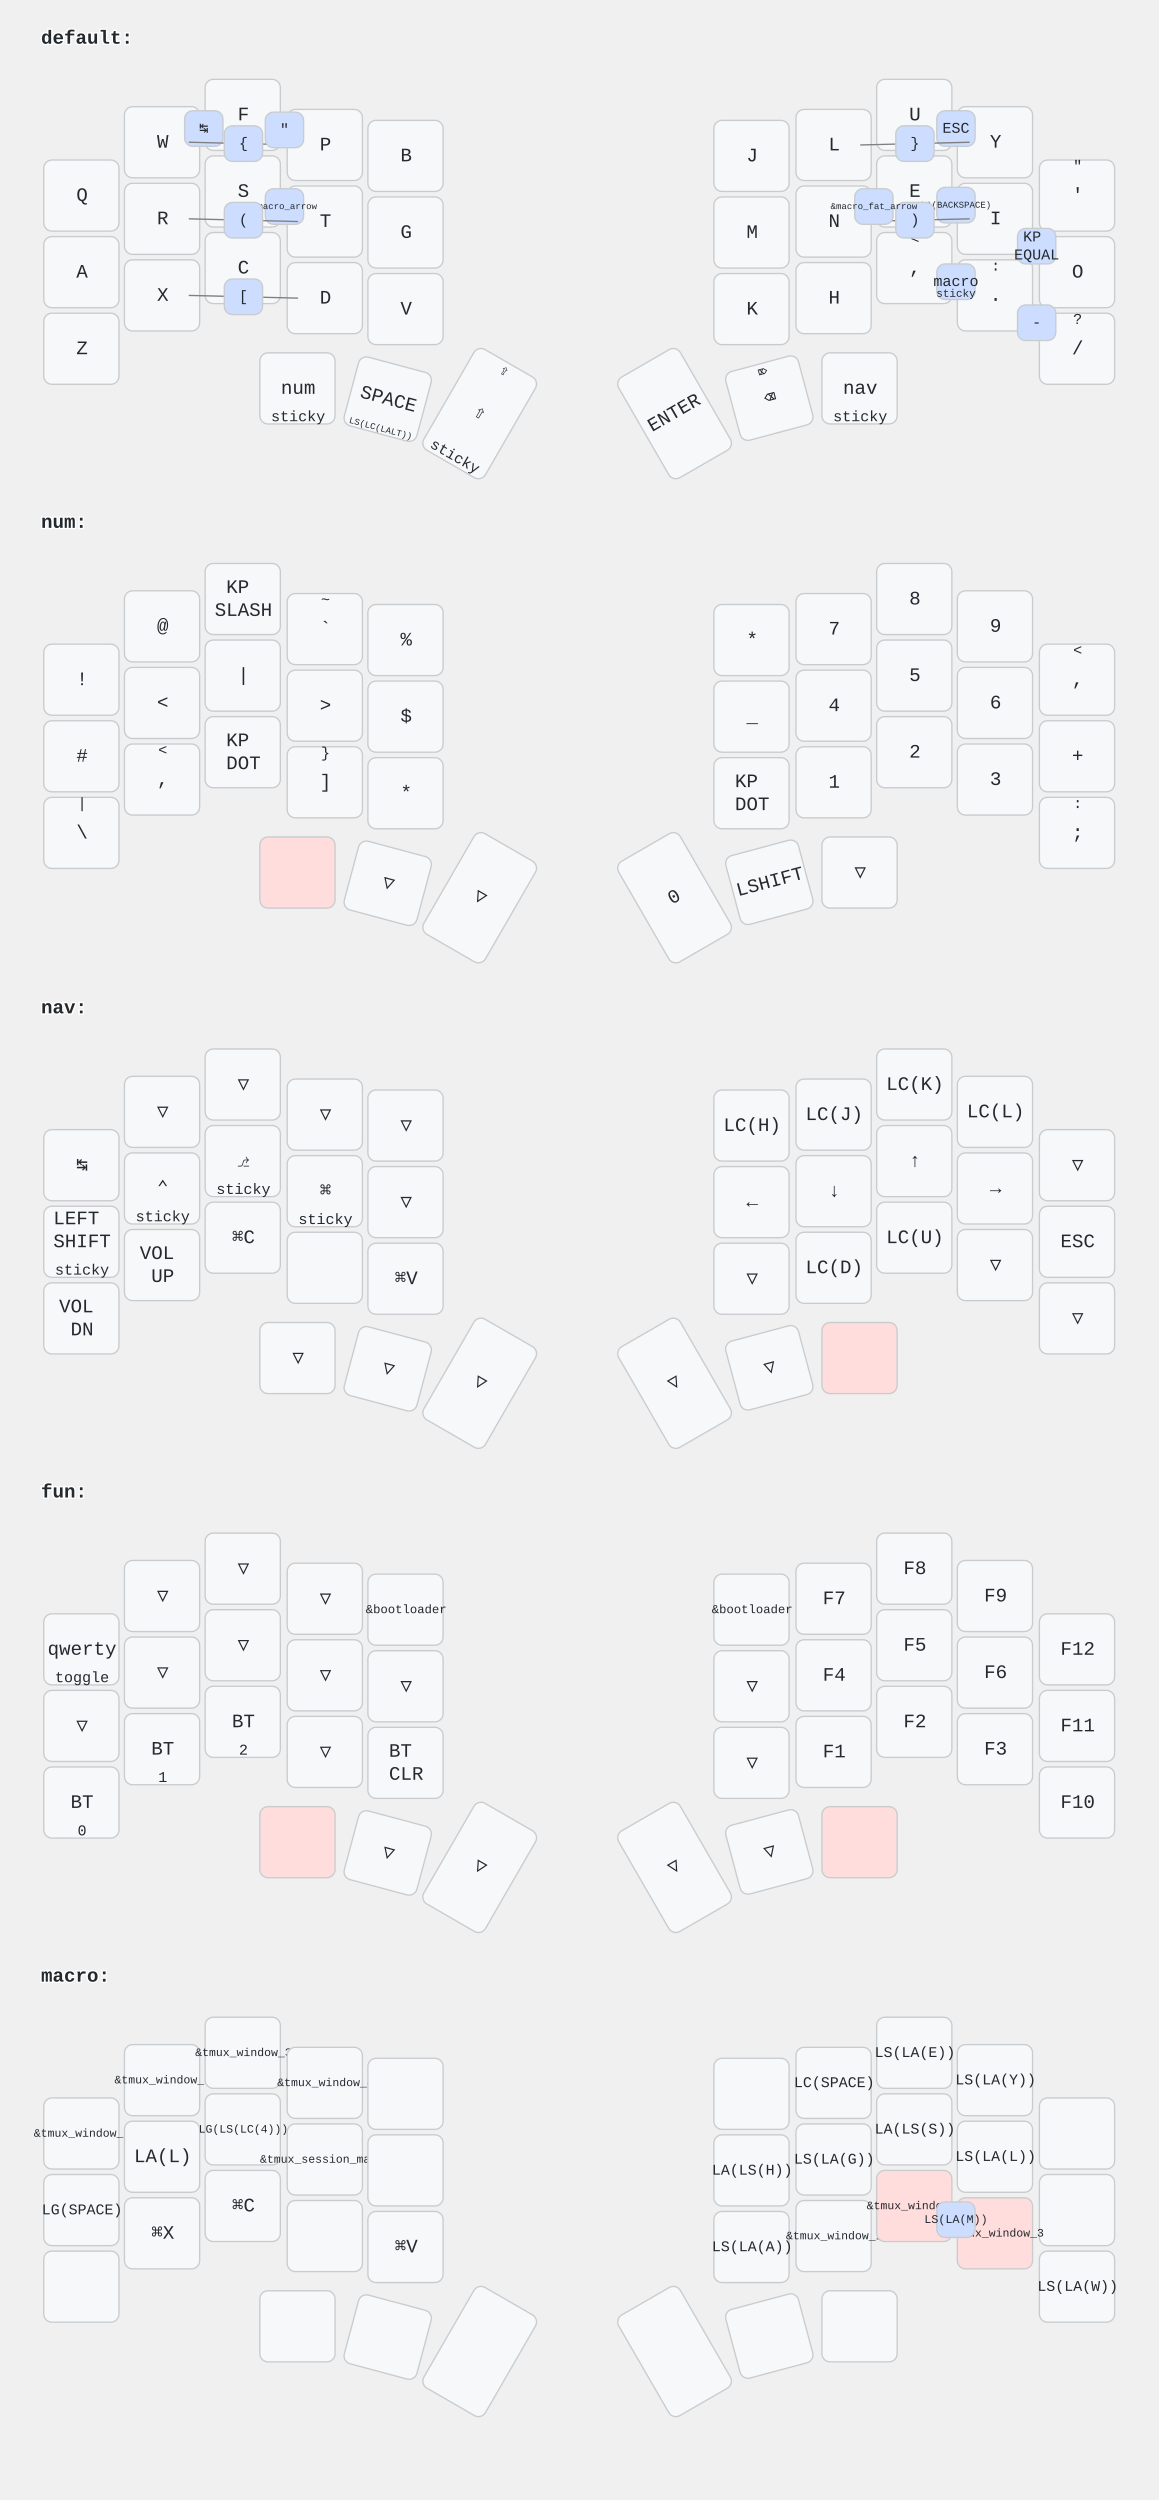
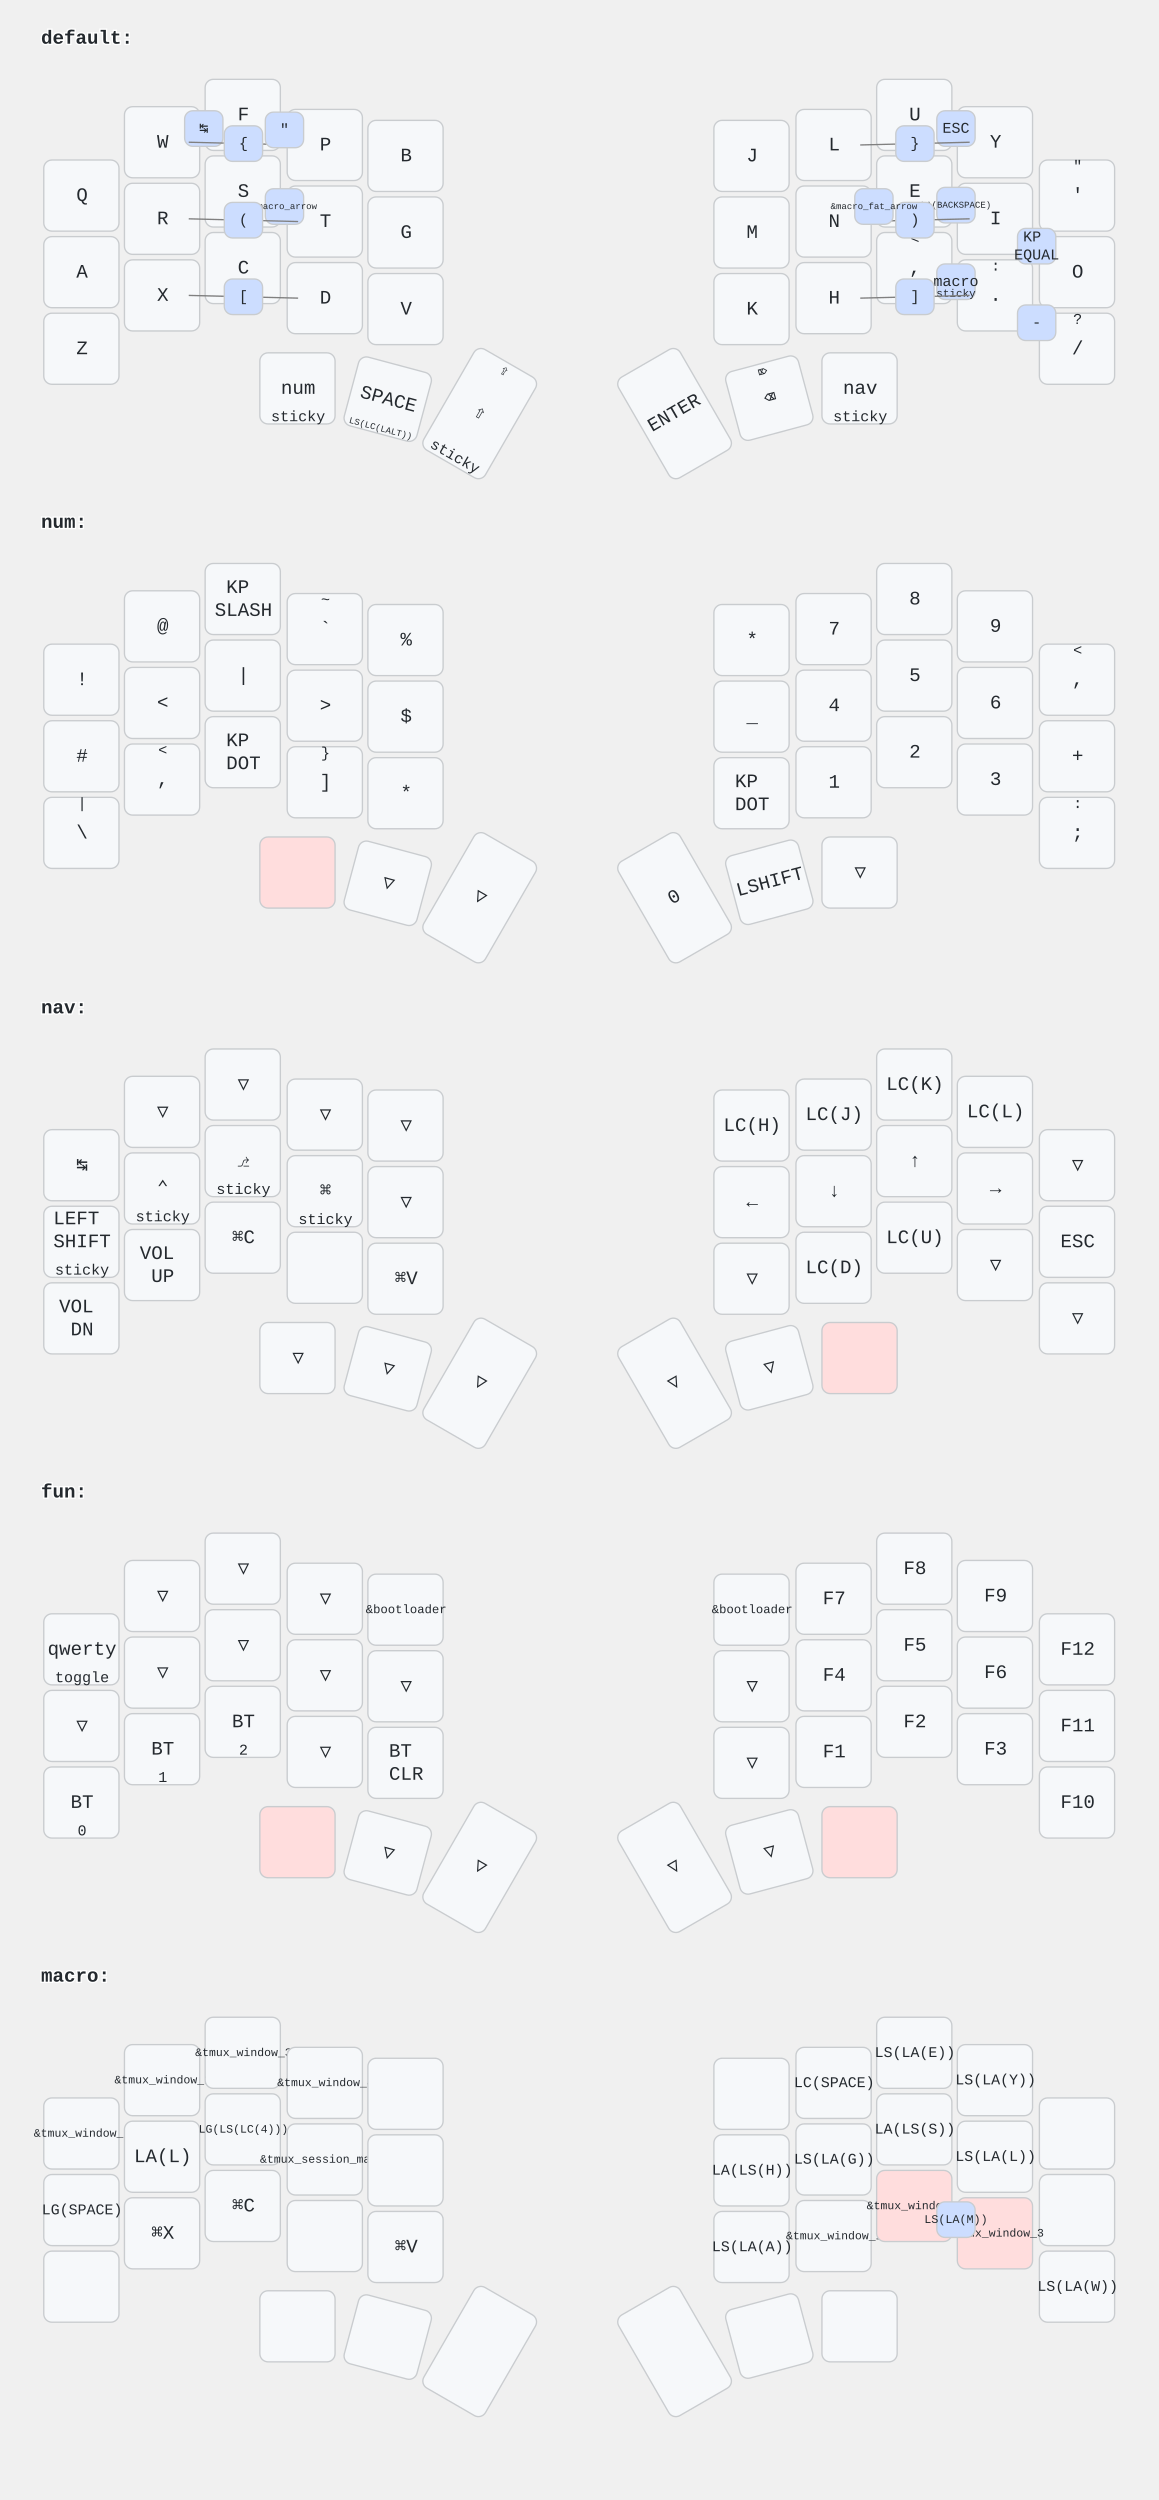
<svg xmlns="http://www.w3.org/2000/svg" width="847" height="1828" viewBox="0 0 847 1828" class="keymap">
  <style>/* font and background color specifications */
svg {
    font-family: SFMono-Regular,Consolas,Liberation Mono,Menlo,monospace;
    font-size: 14px;
    font-kerning: normal;
    text-rendering: optimizeLegibility;
    fill: #24292e;
}

/* default key styling */
rect {
    fill: #f6f8fa;
    stroke: #c9cccf;
    stroke-width: 1;
}

/* color accent for combo boxes */
rect.combo {
    fill: #cdf;
}

/* color accent for held keys */
rect.held, rect.combo.held {
    fill: #fdd;
}

/* color accent for ghost (optional) keys */
rect.ghost, rect.combo.ghost {
    fill: #ddd;
}

text {
    text-anchor: middle;
    dominant-baseline: middle;
}

/* styling for layer labels */
text.label {
    font-weight: bold;
    text-anchor: start;
    stroke: white;
    stroke-width: 2;
    paint-order: stroke;
}

/* styling for combo tap, and key hold/shifted label text */
text.combo, text.hold, text.shifted {
    font-size: 11px;
}

text.hold {
    text-anchor: middle;
    dominant-baseline: auto;
}

text.shifted {
    text-anchor: middle;
    dominant-baseline: hanging;
}

/* styling for hold/shifted label text in combo box */
text.combo.hold, text.combo.shifted {
    font-size: 8px;
}

/* styling for combo dendrons */
path {
    stroke-width: 1;
    stroke: gray;
    fill: none;
}
</style>
  <g transform="translate(30, 0)" class="layer-default">
    <text x="0" y="28" class="label">default:</text>
    <g transform="translate(0, 56)">
      <g transform="translate(30, 87)" class="key keypos-0">
        <rect rx="6" ry="6" x="-28" y="-26" width="55" height="52" class="key" />
        <text x="0" y="0" class="key tap">Q</text>
      </g>
      <g transform="translate(89, 48)" class="key keypos-1">
        <rect rx="6" ry="6" x="-28" y="-26" width="55" height="52" class="key" />
        <text x="0" y="0" class="key tap">W</text>
      </g>
      <g transform="translate(148, 28)" class="key keypos-2">
        <rect rx="6" ry="6" x="-28" y="-26" width="55" height="52" class="key" />
        <text x="0" y="0" class="key tap">F</text>
      </g>
      <g transform="translate(208, 50)" class="key keypos-3">
        <rect rx="6" ry="6" x="-28" y="-26" width="55" height="52" class="key" />
        <text x="0" y="0" class="key tap">P</text>
      </g>
      <g transform="translate(267, 58)" class="key keypos-4">
        <rect rx="6" ry="6" x="-28" y="-26" width="55" height="52" class="key" />
        <text x="0" y="0" class="key tap">B</text>
      </g>
      <g transform="translate(520, 58)" class="key keypos-5">
        <rect rx="6" ry="6" x="-28" y="-26" width="55" height="52" class="key" />
        <text x="0" y="0" class="key tap">J</text>
      </g>
      <g transform="translate(580, 50)" class="key keypos-6">
        <rect rx="6" ry="6" x="-28" y="-26" width="55" height="52" class="key" />
        <text x="0" y="0" class="key tap">L</text>
      </g>
      <g transform="translate(639, 28)" class="key keypos-7">
        <rect rx="6" ry="6" x="-28" y="-26" width="55" height="52" class="key" />
        <text x="0" y="0" class="key tap">U</text>
      </g>
      <g transform="translate(698, 48)" class="key keypos-8">
        <rect rx="6" ry="6" x="-28" y="-26" width="55" height="52" class="key" />
        <text x="0" y="0" class="key tap">Y</text>
      </g>
      <g transform="translate(758, 87)" class="key keypos-9">
        <rect rx="6" ry="6" x="-28" y="-26" width="55" height="52" class="key" />
        <text x="0" y="0" class="key tap">'</text>
        <text x="0" y="-24" class="key shifted">"</text>
      </g>
      <g transform="translate(30, 143)" class="key keypos-10">
        <rect rx="6" ry="6" x="-28" y="-26" width="55" height="52" class="key" />
        <text x="0" y="0" class="key tap">A</text>
      </g>
      <g transform="translate(89, 104)" class="key keypos-11">
        <rect rx="6" ry="6" x="-28" y="-26" width="55" height="52" class="key" />
        <text x="0" y="0" class="key tap">R</text>
      </g>
      <g transform="translate(148, 84)" class="key keypos-12">
        <rect rx="6" ry="6" x="-28" y="-26" width="55" height="52" class="key" />
        <text x="0" y="0" class="key tap">S</text>
      </g>
      <g transform="translate(208, 106)" class="key keypos-13">
        <rect rx="6" ry="6" x="-28" y="-26" width="55" height="52" class="key" />
        <text x="0" y="0" class="key tap">T</text>
      </g>
      <g transform="translate(267, 114)" class="key keypos-14">
        <rect rx="6" ry="6" x="-28" y="-26" width="55" height="52" class="key" />
        <text x="0" y="0" class="key tap">G</text>
      </g>
      <g transform="translate(520, 114)" class="key keypos-15">
        <rect rx="6" ry="6" x="-28" y="-26" width="55" height="52" class="key" />
        <text x="0" y="0" class="key tap">M</text>
      </g>
      <g transform="translate(580, 106)" class="key keypos-16">
        <rect rx="6" ry="6" x="-28" y="-26" width="55" height="52" class="key" />
        <text x="0" y="0" class="key tap">N</text>
      </g>
      <g transform="translate(639, 84)" class="key keypos-17">
        <rect rx="6" ry="6" x="-28" y="-26" width="55" height="52" class="key" />
        <text x="0" y="0" class="key tap">E</text>
      </g>
      <g transform="translate(698, 104)" class="key keypos-18">
        <rect rx="6" ry="6" x="-28" y="-26" width="55" height="52" class="key" />
        <text x="0" y="0" class="key tap">I</text>
      </g>
      <g transform="translate(758, 143)" class="key keypos-19">
        <rect rx="6" ry="6" x="-28" y="-26" width="55" height="52" class="key" />
        <text x="0" y="0" class="key tap">O</text>
      </g>
      <g transform="translate(30, 199)" class="key keypos-20">
        <rect rx="6" ry="6" x="-28" y="-26" width="55" height="52" class="key" />
        <text x="0" y="0" class="key tap">Z</text>
      </g>
      <g transform="translate(89, 160)" class="key keypos-21">
        <rect rx="6" ry="6" x="-28" y="-26" width="55" height="52" class="key" />
        <text x="0" y="0" class="key tap">X</text>
      </g>
      <g transform="translate(148, 140)" class="key keypos-22">
        <rect rx="6" ry="6" x="-28" y="-26" width="55" height="52" class="key" />
        <text x="0" y="0" class="key tap">C</text>
      </g>
      <g transform="translate(208, 162)" class="key keypos-23">
        <rect rx="6" ry="6" x="-28" y="-26" width="55" height="52" class="key" />
        <text x="0" y="0" class="key tap">D</text>
      </g>
      <g transform="translate(267, 170)" class="key keypos-24">
        <rect rx="6" ry="6" x="-28" y="-26" width="55" height="52" class="key" />
        <text x="0" y="0" class="key tap">V</text>
      </g>
      <g transform="translate(520, 170)" class="key keypos-25">
        <rect rx="6" ry="6" x="-28" y="-26" width="55" height="52" class="key" />
        <text x="0" y="0" class="key tap">K</text>
      </g>
      <g transform="translate(580, 162)" class="key keypos-26">
        <rect rx="6" ry="6" x="-28" y="-26" width="55" height="52" class="key" />
        <text x="0" y="0" class="key tap">H</text>
      </g>
      <g transform="translate(639, 140)" class="key keypos-27">
        <rect rx="6" ry="6" x="-28" y="-26" width="55" height="52" class="key" />
        <text x="0" y="0" class="key tap">,</text>
        <text x="0" y="-24" class="key shifted">&lt;</text>
      </g>
      <g transform="translate(698, 160)" class="key keypos-28">
        <rect rx="6" ry="6" x="-28" y="-26" width="55" height="52" class="key" />
        <text x="0" y="0" class="key tap">.</text>
        <text x="0" y="-24" class="key shifted">:</text>
      </g>
      <g transform="translate(758, 199)" class="key keypos-29">
        <rect rx="6" ry="6" x="-28" y="-26" width="55" height="52" class="key" />
        <text x="0" y="0" class="key tap">/</text>
        <text x="0" y="-24" class="key shifted">?</text>
      </g>
      <g transform="translate(188, 228)" class="key keypos-30">
        <rect rx="6" ry="6" x="-28" y="-26" width="55" height="52" class="key" />
        <text x="0" y="0" class="key tap">num</text>
        <text x="0" y="24" class="key hold">sticky</text>
      </g>
      <g transform="translate(254, 236) rotate(15.0)" class="key keypos-31">
        <rect rx="6" ry="6" x="-28" y="-26" width="55" height="52" class="key" />
        <text x="0" y="0" class="key tap">SPACE</text>
        <text x="0" y="24" class="key hold">
          <tspan style="font-size: 60%">LS(LC(LALT))</tspan>
        </text>
      </g>
      <g transform="translate(321, 246) rotate(30.0)" class="key keypos-32">
        <rect rx="6" ry="6" x="-26" y="-42" width="52" height="85" class="key" />
        <text x="0" y="0" class="key tap">⇧</text>
        <text x="0" y="40" class="key hold">sticky</text>
        <text x="0" y="-40" class="key shifted">⇪</text>
      </g>
      <g transform="translate(463, 246) rotate(-30.0)" class="key keypos-33">
        <rect rx="6" ry="6" x="-26" y="-42" width="52" height="85" class="key" />
        <text x="0" y="0" class="key tap">ENTER</text>
      </g>
      <g transform="translate(533, 235) rotate(-15.0)" class="key keypos-34">
        <rect rx="6" ry="6" x="-28" y="-26" width="55" height="52" class="key" />
        <text x="0" y="0" class="key tap">⌫</text>
        <text x="0" y="-24" class="key shifted">⌦</text>
      </g>
      <g transform="translate(599, 228)" class="key keypos-35">
        <rect rx="6" ry="6" x="-28" y="-26" width="55" height="52" class="key" />
        <text x="0" y="0" class="key tap">nav</text>
        <text x="0" y="24" class="key hold">sticky</text>
      </g>
      <g class="combo combopos-0">
        <rect rx="6" ry="6" x="105" y="25" width="28" height="26" class="combo" />
        <text x="119" y="38" class="combo tap">↹</text>
      </g>
      <g class="combo combopos-1">
        <rect rx="6" ry="6" x="655" y="25" width="28" height="26" class="combo" />
        <text x="669" y="38" class="combo tap">ESC</text>
      </g>
      <g class="combo combopos-2">
        <rect rx="6" ry="6" x="655" y="137" width="28" height="26" class="combo" />
        <text x="669" y="150" class="combo tap">macro</text>
        <text x="669" y="161" class="combo hold">sticky</text>
      </g>
      <g class="combo combopos-3">
        <rect rx="6" ry="6" x="164" y="82" width="28" height="26" class="combo" />
        <text x="178" y="95" class="combo tap">
          <tspan style="font-size: 60%">&amp;macro_arrow</tspan>
        </text>
      </g>
      <g class="combo combopos-4">
        <path d="M148,105 l-40,-1" class="combo" />
        <path d="M148,105 l40,1" class="combo" />
        <rect rx="6" ry="6" x="134" y="92" width="28" height="26" class="combo" />
        <text x="148" y="105" class="combo tap">(</text>
      </g>
      <g class="combo combopos-5">
        <path d="M148,49 l-40,-1" class="combo" />
        <path d="M148,49 l40,1" class="combo" />
        <rect rx="6" ry="6" x="134" y="36" width="28" height="26" class="combo" />
        <text x="148" y="49" class="combo tap">{</text>
      </g>
      <g class="combo combopos-6">
        <path d="M148,161 l-40,-1" class="combo" />
        <path d="M148,161 l40,1" class="combo" />
        <rect rx="6" ry="6" x="134" y="148" width="28" height="26" class="combo" />
        <text x="148" y="161" class="combo tap">[</text>
      </g>
      <g class="combo combopos-7">
        <rect rx="6" ry="6" x="714" y="111" width="28" height="26" class="combo" />
        <text x="728" y="124" class="combo tap">
          <tspan x="728" dy="-0.6em">KP</tspan>
          <tspan x="728" dy="1.2em">EQUAL</tspan>
        </text>
      </g>
      <g class="combo combopos-8">
        <rect rx="6" ry="6" x="655" y="81" width="28" height="26" class="combo" />
        <text x="669" y="94" class="combo tap">
          <tspan style="font-size: 60%">LA(BACKSPACE)</tspan>
        </text>
      </g>
      <g class="combo combopos-9">
        <rect rx="6" ry="6" x="164" y="26" width="28" height="26" class="combo" />
        <text x="178" y="39" class="combo tap">"</text>
      </g>
      <g class="combo combopos-10">
        <path d="M639,105 l40,-1" class="combo" />
        <path d="M639,105 l-40,1" class="combo" />
        <rect rx="6" ry="6" x="625" y="92" width="28" height="26" class="combo" />
        <text x="639" y="105" class="combo tap">)</text>
      </g>
      <g class="combo combopos-11">
        <rect rx="6" ry="6" x="595" y="82" width="28" height="26" class="combo" />
        <text x="609" y="95" class="combo tap">
          <tspan style="font-size: 60%">&amp;macro_fat_arrow</tspan>
        </text>
      </g>
      <g class="combo combopos-12">
        <path d="M639,49 l-40,1" class="combo" />
        <path d="M639,49 l40,-1" class="combo" />
        <rect rx="6" ry="6" x="625" y="36" width="28" height="26" class="combo" />
        <text x="639" y="49" class="combo tap">}</text>
      </g>
      <g class="combo combopos-13">
        <rect rx="6" ry="6" x="714" y="167" width="28" height="26" class="combo" />
        <text x="728" y="180" class="combo tap">-</text>
      </g>
+       <g class="combo combopos-14">
+         <path d="M639,161 l-40,1" class="combo" />
+         <path d="M639,161 l40,-1" class="combo" />
+         <rect rx="6" ry="6" x="625" y="148" width="28" height="26" class="combo" />
+         <text x="639" y="161" class="combo tap">]</text>
+       </g>
    </g>
  </g>
  <g transform="translate(30, 354)" class="layer-num">
    <text x="0" y="28" class="label">num:</text>
    <g transform="translate(0, 56)">
      <g transform="translate(30, 87)" class="key keypos-0">
        <rect rx="6" ry="6" x="-28" y="-26" width="55" height="52" class="key" />
        <text x="0" y="0" class="key tap">!</text>
      </g>
      <g transform="translate(89, 48)" class="key keypos-1">
        <rect rx="6" ry="6" x="-28" y="-26" width="55" height="52" class="key" />
        <text x="0" y="0" class="key tap">@</text>
      </g>
      <g transform="translate(148, 28)" class="key keypos-2">
        <rect rx="6" ry="6" x="-28" y="-26" width="55" height="52" class="key" />
        <text x="0" y="0" class="key tap">
          <tspan x="0" dy="-0.6em">KP</tspan>
          <tspan x="0" dy="1.2em">SLASH</tspan>
        </text>
      </g>
      <g transform="translate(208, 50)" class="key keypos-3">
        <rect rx="6" ry="6" x="-28" y="-26" width="55" height="52" class="key" />
        <text x="0" y="0" class="key tap">`</text>
        <text x="0" y="-24" class="key shifted">~</text>
      </g>
      <g transform="translate(267, 58)" class="key keypos-4">
        <rect rx="6" ry="6" x="-28" y="-26" width="55" height="52" class="key" />
        <text x="0" y="0" class="key tap">%</text>
      </g>
      <g transform="translate(520, 58)" class="key keypos-5">
        <rect rx="6" ry="6" x="-28" y="-26" width="55" height="52" class="key" />
        <text x="0" y="0" class="key tap">*</text>
      </g>
      <g transform="translate(580, 50)" class="key keypos-6">
        <rect rx="6" ry="6" x="-28" y="-26" width="55" height="52" class="key" />
        <text x="0" y="0" class="key tap">7</text>
      </g>
      <g transform="translate(639, 28)" class="key keypos-7">
        <rect rx="6" ry="6" x="-28" y="-26" width="55" height="52" class="key" />
        <text x="0" y="0" class="key tap">8</text>
      </g>
      <g transform="translate(698, 48)" class="key keypos-8">
        <rect rx="6" ry="6" x="-28" y="-26" width="55" height="52" class="key" />
        <text x="0" y="0" class="key tap">9</text>
      </g>
      <g transform="translate(758, 87)" class="key keypos-9">
        <rect rx="6" ry="6" x="-28" y="-26" width="55" height="52" class="key" />
        <text x="0" y="0" class="key tap">,</text>
        <text x="0" y="-24" class="key shifted">&lt;</text>
      </g>
      <g transform="translate(30, 143)" class="key keypos-10">
        <rect rx="6" ry="6" x="-28" y="-26" width="55" height="52" class="key" />
        <text x="0" y="0" class="key tap">#</text>
      </g>
      <g transform="translate(89, 104)" class="key keypos-11">
        <rect rx="6" ry="6" x="-28" y="-26" width="55" height="52" class="key" />
        <text x="0" y="0" class="key tap">&lt;</text>
      </g>
      <g transform="translate(148, 84)" class="key keypos-12">
        <rect rx="6" ry="6" x="-28" y="-26" width="55" height="52" class="key" />
        <text x="0" y="0" class="key tap">|</text>
      </g>
      <g transform="translate(208, 106)" class="key keypos-13">
        <rect rx="6" ry="6" x="-28" y="-26" width="55" height="52" class="key" />
        <text x="0" y="0" class="key tap">&gt;</text>
      </g>
      <g transform="translate(267, 114)" class="key keypos-14">
        <rect rx="6" ry="6" x="-28" y="-26" width="55" height="52" class="key" />
        <text x="0" y="0" class="key tap">$</text>
      </g>
      <g transform="translate(520, 114)" class="key keypos-15">
        <rect rx="6" ry="6" x="-28" y="-26" width="55" height="52" class="key" />
        <text x="0" y="0" class="key tap">_</text>
      </g>
      <g transform="translate(580, 106)" class="key keypos-16">
        <rect rx="6" ry="6" x="-28" y="-26" width="55" height="52" class="key" />
        <text x="0" y="0" class="key tap">4</text>
      </g>
      <g transform="translate(639, 84)" class="key keypos-17">
        <rect rx="6" ry="6" x="-28" y="-26" width="55" height="52" class="key" />
        <text x="0" y="0" class="key tap">5</text>
      </g>
      <g transform="translate(698, 104)" class="key keypos-18">
        <rect rx="6" ry="6" x="-28" y="-26" width="55" height="52" class="key" />
        <text x="0" y="0" class="key tap">6</text>
      </g>
      <g transform="translate(758, 143)" class="key keypos-19">
        <rect rx="6" ry="6" x="-28" y="-26" width="55" height="52" class="key" />
        <text x="0" y="0" class="key tap">+</text>
      </g>
      <g transform="translate(30, 199)" class="key keypos-20">
        <rect rx="6" ry="6" x="-28" y="-26" width="55" height="52" class="key" />
        <text x="0" y="0" class="key tap">\</text>
        <text x="0" y="-24" class="key shifted">|</text>
      </g>
      <g transform="translate(89, 160)" class="key keypos-21">
        <rect rx="6" ry="6" x="-28" y="-26" width="55" height="52" class="key" />
        <text x="0" y="0" class="key tap">,</text>
        <text x="0" y="-24" class="key shifted">&lt;</text>
      </g>
      <g transform="translate(148, 140)" class="key keypos-22">
        <rect rx="6" ry="6" x="-28" y="-26" width="55" height="52" class="key" />
        <text x="0" y="0" class="key tap">
          <tspan x="0" dy="-0.6em">KP</tspan>
          <tspan x="0" dy="1.2em">DOT</tspan>
        </text>
      </g>
      <g transform="translate(208, 162)" class="key keypos-23">
        <rect rx="6" ry="6" x="-28" y="-26" width="55" height="52" class="key" />
        <text x="0" y="0" class="key tap">]</text>
        <text x="0" y="-24" class="key shifted">}</text>
      </g>
      <g transform="translate(267, 170)" class="key keypos-24">
        <rect rx="6" ry="6" x="-28" y="-26" width="55" height="52" class="key" />
        <text x="0" y="0" class="key tap">*</text>
      </g>
      <g transform="translate(520, 170)" class="key keypos-25">
        <rect rx="6" ry="6" x="-28" y="-26" width="55" height="52" class="key" />
        <text x="0" y="0" class="key tap">
          <tspan x="0" dy="-0.6em">KP</tspan>
          <tspan x="0" dy="1.2em">DOT</tspan>
        </text>
      </g>
      <g transform="translate(580, 162)" class="key keypos-26">
        <rect rx="6" ry="6" x="-28" y="-26" width="55" height="52" class="key" />
        <text x="0" y="0" class="key tap">1</text>
      </g>
      <g transform="translate(639, 140)" class="key keypos-27">
        <rect rx="6" ry="6" x="-28" y="-26" width="55" height="52" class="key" />
        <text x="0" y="0" class="key tap">2</text>
      </g>
      <g transform="translate(698, 160)" class="key keypos-28">
        <rect rx="6" ry="6" x="-28" y="-26" width="55" height="52" class="key" />
        <text x="0" y="0" class="key tap">3</text>
      </g>
      <g transform="translate(758, 199)" class="key keypos-29">
        <rect rx="6" ry="6" x="-28" y="-26" width="55" height="52" class="key" />
        <text x="0" y="0" class="key tap">;</text>
        <text x="0" y="-24" class="key shifted">:</text>
      </g>
      <g transform="translate(188, 228)" class="key held keypos-30">
        <rect rx="6" ry="6" x="-28" y="-26" width="55" height="52" class="key held" />
      </g>
      <g transform="translate(254, 236) rotate(15.0)" class="key trans keypos-31">
        <rect rx="6" ry="6" x="-28" y="-26" width="55" height="52" class="key trans" />
        <text x="0" y="0" class="key trans tap">▽</text>
      </g>
      <g transform="translate(321, 246) rotate(30.0)" class="key trans keypos-32">
        <rect rx="6" ry="6" x="-26" y="-42" width="52" height="85" class="key trans" />
        <text x="0" y="0" class="key trans tap">▽</text>
      </g>
      <g transform="translate(463, 246) rotate(-30.0)" class="key keypos-33">
        <rect rx="6" ry="6" x="-26" y="-42" width="52" height="85" class="key" />
        <text x="0" y="0" class="key tap">0</text>
      </g>
      <g transform="translate(533, 235) rotate(-15.0)" class="key keypos-34">
        <rect rx="6" ry="6" x="-28" y="-26" width="55" height="52" class="key" />
        <text x="0" y="0" class="key tap">LSHIFT</text>
      </g>
      <g transform="translate(599, 228)" class="key trans keypos-35">
        <rect rx="6" ry="6" x="-28" y="-26" width="55" height="52" class="key trans" />
        <text x="0" y="0" class="key trans tap">▽</text>
      </g>
    </g>
  </g>
  <g transform="translate(30, 709)" class="layer-nav">
    <text x="0" y="28" class="label">nav:</text>
    <g transform="translate(0, 56)">
      <g transform="translate(30, 87)" class="key keypos-0">
        <rect rx="6" ry="6" x="-28" y="-26" width="55" height="52" class="key" />
        <text x="0" y="0" class="key tap">↹</text>
      </g>
      <g transform="translate(89, 48)" class="key trans keypos-1">
        <rect rx="6" ry="6" x="-28" y="-26" width="55" height="52" class="key trans" />
        <text x="0" y="0" class="key trans tap">▽</text>
      </g>
      <g transform="translate(148, 28)" class="key trans keypos-2">
        <rect rx="6" ry="6" x="-28" y="-26" width="55" height="52" class="key trans" />
        <text x="0" y="0" class="key trans tap">▽</text>
      </g>
      <g transform="translate(208, 50)" class="key trans keypos-3">
        <rect rx="6" ry="6" x="-28" y="-26" width="55" height="52" class="key trans" />
        <text x="0" y="0" class="key trans tap">▽</text>
      </g>
      <g transform="translate(267, 58)" class="key trans keypos-4">
        <rect rx="6" ry="6" x="-28" y="-26" width="55" height="52" class="key trans" />
        <text x="0" y="0" class="key trans tap">▽</text>
      </g>
      <g transform="translate(520, 58)" class="key keypos-5">
        <rect rx="6" ry="6" x="-28" y="-26" width="55" height="52" class="key" />
        <text x="0" y="0" class="key tap">LC(H)</text>
      </g>
      <g transform="translate(580, 50)" class="key keypos-6">
        <rect rx="6" ry="6" x="-28" y="-26" width="55" height="52" class="key" />
        <text x="0" y="0" class="key tap">LC(J)</text>
      </g>
      <g transform="translate(639, 28)" class="key keypos-7">
        <rect rx="6" ry="6" x="-28" y="-26" width="55" height="52" class="key" />
        <text x="0" y="0" class="key tap">LC(K)</text>
      </g>
      <g transform="translate(698, 48)" class="key keypos-8">
        <rect rx="6" ry="6" x="-28" y="-26" width="55" height="52" class="key" />
        <text x="0" y="0" class="key tap">LC(L)</text>
      </g>
      <g transform="translate(758, 87)" class="key trans keypos-9">
        <rect rx="6" ry="6" x="-28" y="-26" width="55" height="52" class="key trans" />
        <text x="0" y="0" class="key trans tap">▽</text>
      </g>
      <g transform="translate(30, 143)" class="key keypos-10">
        <rect rx="6" ry="6" x="-28" y="-26" width="55" height="52" class="key" />
        <text x="0" y="0" class="key tap">
          <tspan x="0" dy="-1.2em">LEFT</tspan>
          <tspan x="0" dy="1.2em">SHIFT</tspan>
        </text>
        <text x="0" y="24" class="key hold">sticky</text>
      </g>
      <g transform="translate(89, 104)" class="key keypos-11">
        <rect rx="6" ry="6" x="-28" y="-26" width="55" height="52" class="key" />
        <text x="0" y="0" class="key tap">⌃</text>
        <text x="0" y="24" class="key hold">sticky</text>
      </g>
      <g transform="translate(148, 84)" class="key keypos-12">
        <rect rx="6" ry="6" x="-28" y="-26" width="55" height="52" class="key" />
        <text x="0" y="0" class="key tap">⎇</text>
        <text x="0" y="24" class="key hold">sticky</text>
      </g>
      <g transform="translate(208, 106)" class="key keypos-13">
        <rect rx="6" ry="6" x="-28" y="-26" width="55" height="52" class="key" />
        <text x="0" y="0" class="key tap">⌘</text>
        <text x="0" y="24" class="key hold">sticky</text>
      </g>
      <g transform="translate(267, 114)" class="key trans keypos-14">
        <rect rx="6" ry="6" x="-28" y="-26" width="55" height="52" class="key trans" />
        <text x="0" y="0" class="key trans tap">▽</text>
      </g>
      <g transform="translate(520, 114)" class="key keypos-15">
        <rect rx="6" ry="6" x="-28" y="-26" width="55" height="52" class="key" />
        <text x="0" y="0" class="key tap">←</text>
      </g>
      <g transform="translate(580, 106)" class="key keypos-16">
        <rect rx="6" ry="6" x="-28" y="-26" width="55" height="52" class="key" />
        <text x="0" y="0" class="key tap">↓</text>
      </g>
      <g transform="translate(639, 84)" class="key keypos-17">
        <rect rx="6" ry="6" x="-28" y="-26" width="55" height="52" class="key" />
        <text x="0" y="0" class="key tap">↑</text>
      </g>
      <g transform="translate(698, 104)" class="key keypos-18">
        <rect rx="6" ry="6" x="-28" y="-26" width="55" height="52" class="key" />
        <text x="0" y="0" class="key tap">→</text>
      </g>
      <g transform="translate(758, 143)" class="key keypos-19">
        <rect rx="6" ry="6" x="-28" y="-26" width="55" height="52" class="key" />
        <text x="0" y="0" class="key tap">ESC</text>
      </g>
      <g transform="translate(30, 199)" class="key keypos-20">
        <rect rx="6" ry="6" x="-28" y="-26" width="55" height="52" class="key" />
        <text x="0" y="0" class="key tap">
          <tspan x="0" dy="-0.6em">VOL</tspan>
          <tspan x="0" dy="1.2em">DN</tspan>
        </text>
      </g>
      <g transform="translate(89, 160)" class="key keypos-21">
        <rect rx="6" ry="6" x="-28" y="-26" width="55" height="52" class="key" />
        <text x="0" y="0" class="key tap">
          <tspan x="0" dy="-0.6em">VOL</tspan>
          <tspan x="0" dy="1.2em">UP</tspan>
        </text>
      </g>
      <g transform="translate(148, 140)" class="key keypos-22">
        <rect rx="6" ry="6" x="-28" y="-26" width="55" height="52" class="key" />
        <text x="0" y="0" class="key tap">⌘C</text>
      </g>
      <g transform="translate(208, 162)" class="key keypos-23">
        <rect rx="6" ry="6" x="-28" y="-26" width="55" height="52" class="key" />
      </g>
      <g transform="translate(267, 170)" class="key keypos-24">
        <rect rx="6" ry="6" x="-28" y="-26" width="55" height="52" class="key" />
        <text x="0" y="0" class="key tap">⌘V</text>
      </g>
      <g transform="translate(520, 170)" class="key trans keypos-25">
        <rect rx="6" ry="6" x="-28" y="-26" width="55" height="52" class="key trans" />
        <text x="0" y="0" class="key trans tap">▽</text>
      </g>
      <g transform="translate(580, 162)" class="key keypos-26">
        <rect rx="6" ry="6" x="-28" y="-26" width="55" height="52" class="key" />
        <text x="0" y="0" class="key tap">LC(D)</text>
      </g>
      <g transform="translate(639, 140)" class="key keypos-27">
        <rect rx="6" ry="6" x="-28" y="-26" width="55" height="52" class="key" />
        <text x="0" y="0" class="key tap">LC(U)</text>
      </g>
      <g transform="translate(698, 160)" class="key trans keypos-28">
        <rect rx="6" ry="6" x="-28" y="-26" width="55" height="52" class="key trans" />
        <text x="0" y="0" class="key trans tap">▽</text>
      </g>
      <g transform="translate(758, 199)" class="key trans keypos-29">
        <rect rx="6" ry="6" x="-28" y="-26" width="55" height="52" class="key trans" />
        <text x="0" y="0" class="key trans tap">▽</text>
      </g>
      <g transform="translate(188, 228)" class="key trans keypos-30">
        <rect rx="6" ry="6" x="-28" y="-26" width="55" height="52" class="key trans" />
        <text x="0" y="0" class="key trans tap">▽</text>
      </g>
      <g transform="translate(254, 236) rotate(15.0)" class="key trans keypos-31">
        <rect rx="6" ry="6" x="-28" y="-26" width="55" height="52" class="key trans" />
        <text x="0" y="0" class="key trans tap">▽</text>
      </g>
      <g transform="translate(321, 246) rotate(30.0)" class="key trans keypos-32">
        <rect rx="6" ry="6" x="-26" y="-42" width="52" height="85" class="key trans" />
        <text x="0" y="0" class="key trans tap">▽</text>
      </g>
      <g transform="translate(463, 246) rotate(-30.0)" class="key trans keypos-33">
        <rect rx="6" ry="6" x="-26" y="-42" width="52" height="85" class="key trans" />
        <text x="0" y="0" class="key trans tap">▽</text>
      </g>
      <g transform="translate(533, 235) rotate(-15.0)" class="key trans keypos-34">
        <rect rx="6" ry="6" x="-28" y="-26" width="55" height="52" class="key trans" />
        <text x="0" y="0" class="key trans tap">▽</text>
      </g>
      <g transform="translate(599, 228)" class="key held keypos-35">
        <rect rx="6" ry="6" x="-28" y="-26" width="55" height="52" class="key held" />
      </g>
    </g>
  </g>
  <g transform="translate(30, 1063)" class="layer-fun">
    <text x="0" y="28" class="label">fun:</text>
    <g transform="translate(0, 56)">
      <g transform="translate(30, 87)" class="key keypos-0">
        <rect rx="6" ry="6" x="-28" y="-26" width="55" height="52" class="key" />
        <text x="0" y="0" class="key tap">qwerty</text>
        <text x="0" y="24" class="key hold">toggle</text>
      </g>
      <g transform="translate(89, 48)" class="key trans keypos-1">
        <rect rx="6" ry="6" x="-28" y="-26" width="55" height="52" class="key trans" />
        <text x="0" y="0" class="key trans tap">▽</text>
      </g>
      <g transform="translate(148, 28)" class="key trans keypos-2">
        <rect rx="6" ry="6" x="-28" y="-26" width="55" height="52" class="key trans" />
        <text x="0" y="0" class="key trans tap">▽</text>
      </g>
      <g transform="translate(208, 50)" class="key trans keypos-3">
        <rect rx="6" ry="6" x="-28" y="-26" width="55" height="52" class="key trans" />
        <text x="0" y="0" class="key trans tap">▽</text>
      </g>
      <g transform="translate(267, 58)" class="key keypos-4">
        <rect rx="6" ry="6" x="-28" y="-26" width="55" height="52" class="key" />
        <text x="0" y="0" class="key tap">
          <tspan style="font-size: 64%">&amp;bootloader</tspan>
        </text>
      </g>
      <g transform="translate(520, 58)" class="key keypos-5">
        <rect rx="6" ry="6" x="-28" y="-26" width="55" height="52" class="key" />
        <text x="0" y="0" class="key tap">
          <tspan style="font-size: 64%">&amp;bootloader</tspan>
        </text>
      </g>
      <g transform="translate(580, 50)" class="key keypos-6">
        <rect rx="6" ry="6" x="-28" y="-26" width="55" height="52" class="key" />
        <text x="0" y="0" class="key tap">F7</text>
      </g>
      <g transform="translate(639, 28)" class="key keypos-7">
        <rect rx="6" ry="6" x="-28" y="-26" width="55" height="52" class="key" />
        <text x="0" y="0" class="key tap">F8</text>
      </g>
      <g transform="translate(698, 48)" class="key keypos-8">
        <rect rx="6" ry="6" x="-28" y="-26" width="55" height="52" class="key" />
        <text x="0" y="0" class="key tap">F9</text>
      </g>
      <g transform="translate(758, 87)" class="key keypos-9">
        <rect rx="6" ry="6" x="-28" y="-26" width="55" height="52" class="key" />
        <text x="0" y="0" class="key tap">F12</text>
      </g>
      <g transform="translate(30, 143)" class="key trans keypos-10">
        <rect rx="6" ry="6" x="-28" y="-26" width="55" height="52" class="key trans" />
        <text x="0" y="0" class="key trans tap">▽</text>
      </g>
      <g transform="translate(89, 104)" class="key trans keypos-11">
        <rect rx="6" ry="6" x="-28" y="-26" width="55" height="52" class="key trans" />
        <text x="0" y="0" class="key trans tap">▽</text>
      </g>
      <g transform="translate(148, 84)" class="key trans keypos-12">
        <rect rx="6" ry="6" x="-28" y="-26" width="55" height="52" class="key trans" />
        <text x="0" y="0" class="key trans tap">▽</text>
      </g>
      <g transform="translate(208, 106)" class="key trans keypos-13">
        <rect rx="6" ry="6" x="-28" y="-26" width="55" height="52" class="key trans" />
        <text x="0" y="0" class="key trans tap">▽</text>
      </g>
      <g transform="translate(267, 114)" class="key trans keypos-14">
        <rect rx="6" ry="6" x="-28" y="-26" width="55" height="52" class="key trans" />
        <text x="0" y="0" class="key trans tap">▽</text>
      </g>
      <g transform="translate(520, 114)" class="key trans keypos-15">
        <rect rx="6" ry="6" x="-28" y="-26" width="55" height="52" class="key trans" />
        <text x="0" y="0" class="key trans tap">▽</text>
      </g>
      <g transform="translate(580, 106)" class="key keypos-16">
        <rect rx="6" ry="6" x="-28" y="-26" width="55" height="52" class="key" />
        <text x="0" y="0" class="key tap">F4</text>
      </g>
      <g transform="translate(639, 84)" class="key keypos-17">
        <rect rx="6" ry="6" x="-28" y="-26" width="55" height="52" class="key" />
        <text x="0" y="0" class="key tap">F5</text>
      </g>
      <g transform="translate(698, 104)" class="key keypos-18">
        <rect rx="6" ry="6" x="-28" y="-26" width="55" height="52" class="key" />
        <text x="0" y="0" class="key tap">F6</text>
      </g>
      <g transform="translate(758, 143)" class="key keypos-19">
        <rect rx="6" ry="6" x="-28" y="-26" width="55" height="52" class="key" />
        <text x="0" y="0" class="key tap">F11</text>
      </g>
      <g transform="translate(30, 199)" class="key keypos-20">
        <rect rx="6" ry="6" x="-28" y="-26" width="55" height="52" class="key" />
        <text x="0" y="0" class="key tap">BT</text>
        <text x="0" y="24" class="key hold">0</text>
      </g>
      <g transform="translate(89, 160)" class="key keypos-21">
        <rect rx="6" ry="6" x="-28" y="-26" width="55" height="52" class="key" />
        <text x="0" y="0" class="key tap">BT</text>
        <text x="0" y="24" class="key hold">1</text>
      </g>
      <g transform="translate(148, 140)" class="key keypos-22">
        <rect rx="6" ry="6" x="-28" y="-26" width="55" height="52" class="key" />
        <text x="0" y="0" class="key tap">BT</text>
        <text x="0" y="24" class="key hold">2</text>
      </g>
      <g transform="translate(208, 162)" class="key trans keypos-23">
        <rect rx="6" ry="6" x="-28" y="-26" width="55" height="52" class="key trans" />
        <text x="0" y="0" class="key trans tap">▽</text>
      </g>
      <g transform="translate(267, 170)" class="key keypos-24">
        <rect rx="6" ry="6" x="-28" y="-26" width="55" height="52" class="key" />
        <text x="0" y="0" class="key tap">
          <tspan x="0" dy="-0.6em">BT</tspan>
          <tspan x="0" dy="1.2em">CLR</tspan>
        </text>
      </g>
      <g transform="translate(520, 170)" class="key trans keypos-25">
        <rect rx="6" ry="6" x="-28" y="-26" width="55" height="52" class="key trans" />
        <text x="0" y="0" class="key trans tap">▽</text>
      </g>
      <g transform="translate(580, 162)" class="key keypos-26">
        <rect rx="6" ry="6" x="-28" y="-26" width="55" height="52" class="key" />
        <text x="0" y="0" class="key tap">F1</text>
      </g>
      <g transform="translate(639, 140)" class="key keypos-27">
        <rect rx="6" ry="6" x="-28" y="-26" width="55" height="52" class="key" />
        <text x="0" y="0" class="key tap">F2</text>
      </g>
      <g transform="translate(698, 160)" class="key keypos-28">
        <rect rx="6" ry="6" x="-28" y="-26" width="55" height="52" class="key" />
        <text x="0" y="0" class="key tap">F3</text>
      </g>
      <g transform="translate(758, 199)" class="key keypos-29">
        <rect rx="6" ry="6" x="-28" y="-26" width="55" height="52" class="key" />
        <text x="0" y="0" class="key tap">F10</text>
      </g>
      <g transform="translate(188, 228)" class="key held keypos-30">
        <rect rx="6" ry="6" x="-28" y="-26" width="55" height="52" class="key held" />
      </g>
      <g transform="translate(254, 236) rotate(15.0)" class="key trans keypos-31">
        <rect rx="6" ry="6" x="-28" y="-26" width="55" height="52" class="key trans" />
        <text x="0" y="0" class="key trans tap">▽</text>
      </g>
      <g transform="translate(321, 246) rotate(30.0)" class="key trans keypos-32">
        <rect rx="6" ry="6" x="-26" y="-42" width="52" height="85" class="key trans" />
        <text x="0" y="0" class="key trans tap">▽</text>
      </g>
      <g transform="translate(463, 246) rotate(-30.0)" class="key trans keypos-33">
        <rect rx="6" ry="6" x="-26" y="-42" width="52" height="85" class="key trans" />
        <text x="0" y="0" class="key trans tap">▽</text>
      </g>
      <g transform="translate(533, 235) rotate(-15.0)" class="key trans keypos-34">
        <rect rx="6" ry="6" x="-28" y="-26" width="55" height="52" class="key trans" />
        <text x="0" y="0" class="key trans tap">▽</text>
      </g>
      <g transform="translate(599, 228)" class="key held keypos-35">
        <rect rx="6" ry="6" x="-28" y="-26" width="55" height="52" class="key held" />
      </g>
    </g>
  </g>
  <g transform="translate(30, 1417)" class="layer-macro">
    <text x="0" y="28" class="label">macro:</text>
    <g transform="translate(0, 56)">
      <g transform="translate(30, 87)" class="key keypos-0">
        <rect rx="6" ry="6" x="-28" y="-26" width="55" height="52" class="key" />
        <text x="0" y="0" class="key tap">
          <tspan style="font-size: 60%">&amp;tmux_window_1</tspan>
        </text>
      </g>
      <g transform="translate(89, 48)" class="key keypos-1">
        <rect rx="6" ry="6" x="-28" y="-26" width="55" height="52" class="key" />
        <text x="0" y="0" class="key tap">
          <tspan style="font-size: 60%">&amp;tmux_window_2</tspan>
        </text>
      </g>
      <g transform="translate(148, 28)" class="key keypos-2">
        <rect rx="6" ry="6" x="-28" y="-26" width="55" height="52" class="key" />
        <text x="0" y="0" class="key tap">
          <tspan style="font-size: 60%">&amp;tmux_window_3</tspan>
        </text>
      </g>
      <g transform="translate(208, 50)" class="key keypos-3">
        <rect rx="6" ry="6" x="-28" y="-26" width="55" height="52" class="key" />
        <text x="0" y="0" class="key tap">
          <tspan style="font-size: 60%">&amp;tmux_window_4</tspan>
        </text>
      </g>
      <g transform="translate(267, 58)" class="key keypos-4">
        <rect rx="6" ry="6" x="-28" y="-26" width="55" height="52" class="key" />
      </g>
      <g transform="translate(520, 58)" class="key keypos-5">
        <rect rx="6" ry="6" x="-28" y="-26" width="55" height="52" class="key" />
      </g>
      <g transform="translate(580, 50)" class="key keypos-6">
        <rect rx="6" ry="6" x="-28" y="-26" width="55" height="52" class="key" />
        <text x="0" y="0" class="key tap">
          <tspan style="font-size: 78%">LC(SPACE)</tspan>
        </text>
      </g>
      <g transform="translate(639, 28)" class="key keypos-7">
        <rect rx="6" ry="6" x="-28" y="-26" width="55" height="52" class="key" />
        <text x="0" y="0" class="key tap">
          <tspan style="font-size: 78%">LS(LA(E))</tspan>
        </text>
      </g>
      <g transform="translate(698, 48)" class="key keypos-8">
        <rect rx="6" ry="6" x="-28" y="-26" width="55" height="52" class="key" />
        <text x="0" y="0" class="key tap">
          <tspan style="font-size: 78%">LS(LA(Y))</tspan>
        </text>
      </g>
      <g transform="translate(758, 87)" class="key keypos-9">
        <rect rx="6" ry="6" x="-28" y="-26" width="55" height="52" class="key" />
      </g>
      <g transform="translate(30, 143)" class="key keypos-10">
        <rect rx="6" ry="6" x="-28" y="-26" width="55" height="52" class="key" />
        <text x="0" y="0" class="key tap">
          <tspan style="font-size: 78%">LG(SPACE)</tspan>
        </text>
      </g>
      <g transform="translate(89, 104)" class="key keypos-11">
        <rect rx="6" ry="6" x="-28" y="-26" width="55" height="52" class="key" />
        <text x="0" y="0" class="key tap">LA(L)</text>
      </g>
      <g transform="translate(148, 84)" class="key keypos-12">
        <rect rx="6" ry="6" x="-28" y="-26" width="55" height="52" class="key" />
        <text x="0" y="0" class="key tap">
          <tspan style="font-size: 60%">LG(LS(LC(4)))</tspan>
        </text>
      </g>
      <g transform="translate(208, 106)" class="key keypos-13">
        <rect rx="6" ry="6" x="-28" y="-26" width="55" height="52" class="key" />
        <text x="0" y="0" class="key tap">
          <tspan style="font-size: 60%">&amp;tmux_session_macro</tspan>
        </text>
      </g>
      <g transform="translate(267, 114)" class="key keypos-14">
        <rect rx="6" ry="6" x="-28" y="-26" width="55" height="52" class="key" />
      </g>
      <g transform="translate(520, 114)" class="key keypos-15">
        <rect rx="6" ry="6" x="-28" y="-26" width="55" height="52" class="key" />
        <text x="0" y="0" class="key tap">
          <tspan style="font-size: 78%">LA(LS(H))</tspan>
        </text>
      </g>
      <g transform="translate(580, 106)" class="key keypos-16">
        <rect rx="6" ry="6" x="-28" y="-26" width="55" height="52" class="key" />
        <text x="0" y="0" class="key tap">
          <tspan style="font-size: 78%">LS(LA(G))</tspan>
        </text>
      </g>
      <g transform="translate(639, 84)" class="key keypos-17">
        <rect rx="6" ry="6" x="-28" y="-26" width="55" height="52" class="key" />
        <text x="0" y="0" class="key tap">
          <tspan style="font-size: 78%">LA(LS(S))</tspan>
        </text>
      </g>
      <g transform="translate(698, 104)" class="key keypos-18">
        <rect rx="6" ry="6" x="-28" y="-26" width="55" height="52" class="key" />
        <text x="0" y="0" class="key tap">
          <tspan style="font-size: 78%">LS(LA(L))</tspan>
        </text>
      </g>
      <g transform="translate(758, 143)" class="key keypos-19">
        <rect rx="6" ry="6" x="-28" y="-26" width="55" height="52" class="key" />
      </g>
      <g transform="translate(30, 199)" class="key keypos-20">
        <rect rx="6" ry="6" x="-28" y="-26" width="55" height="52" class="key" />
      </g>
      <g transform="translate(89, 160)" class="key keypos-21">
        <rect rx="6" ry="6" x="-28" y="-26" width="55" height="52" class="key" />
        <text x="0" y="0" class="key tap">⌘X</text>
      </g>
      <g transform="translate(148, 140)" class="key keypos-22">
        <rect rx="6" ry="6" x="-28" y="-26" width="55" height="52" class="key" />
        <text x="0" y="0" class="key tap">⌘C</text>
      </g>
      <g transform="translate(208, 162)" class="key keypos-23">
        <rect rx="6" ry="6" x="-28" y="-26" width="55" height="52" class="key" />
      </g>
      <g transform="translate(267, 170)" class="key keypos-24">
        <rect rx="6" ry="6" x="-28" y="-26" width="55" height="52" class="key" />
        <text x="0" y="0" class="key tap">⌘V</text>
      </g>
      <g transform="translate(520, 170)" class="key keypos-25">
        <rect rx="6" ry="6" x="-28" y="-26" width="55" height="52" class="key" />
        <text x="0" y="0" class="key tap">
          <tspan style="font-size: 78%">LS(LA(A))</tspan>
        </text>
      </g>
      <g transform="translate(580, 162)" class="key keypos-26">
        <rect rx="6" ry="6" x="-28" y="-26" width="55" height="52" class="key" />
        <text x="0" y="0" class="key tap">
          <tspan style="font-size: 60%">&amp;tmux_window_1</tspan>
        </text>
      </g>
      <g transform="translate(639, 140)" class="key held keypos-27">
        <rect rx="6" ry="6" x="-28" y="-26" width="55" height="52" class="key held" />
        <text x="0" y="0" class="key held tap">
          <tspan style="font-size: 60%">&amp;tmux_window_2</tspan>
        </text>
      </g>
      <g transform="translate(698, 160)" class="key held keypos-28">
        <rect rx="6" ry="6" x="-28" y="-26" width="55" height="52" class="key held" />
        <text x="0" y="0" class="key held tap">
          <tspan style="font-size: 60%">&amp;tmux_window_3</tspan>
        </text>
      </g>
      <g transform="translate(758, 199)" class="key keypos-29">
        <rect rx="6" ry="6" x="-28" y="-26" width="55" height="52" class="key" />
        <text x="0" y="0" class="key tap">
          <tspan style="font-size: 78%">LS(LA(W))</tspan>
        </text>
      </g>
      <g transform="translate(188, 228)" class="key keypos-30">
        <rect rx="6" ry="6" x="-28" y="-26" width="55" height="52" class="key" />
      </g>
      <g transform="translate(254, 236) rotate(15.0)" class="key keypos-31">
        <rect rx="6" ry="6" x="-28" y="-26" width="55" height="52" class="key" />
      </g>
      <g transform="translate(321, 246) rotate(30.0)" class="key keypos-32">
        <rect rx="6" ry="6" x="-26" y="-42" width="52" height="85" class="key" />
      </g>
      <g transform="translate(463, 246) rotate(-30.0)" class="key keypos-33">
        <rect rx="6" ry="6" x="-26" y="-42" width="52" height="85" class="key" />
      </g>
      <g transform="translate(533, 235) rotate(-15.0)" class="key keypos-34">
        <rect rx="6" ry="6" x="-28" y="-26" width="55" height="52" class="key" />
      </g>
      <g transform="translate(599, 228)" class="key keypos-35">
        <rect rx="6" ry="6" x="-28" y="-26" width="55" height="52" class="key" />
      </g>
      <g class="combo combopos-0">
        <rect rx="6" ry="6" x="655" y="137" width="28" height="26" class="combo" />
        <text x="669" y="150" class="combo tap">
          <tspan style="font-size: 78%">LS(LA(M))</tspan>
        </text>
      </g>
    </g>
  </g>
</svg>
